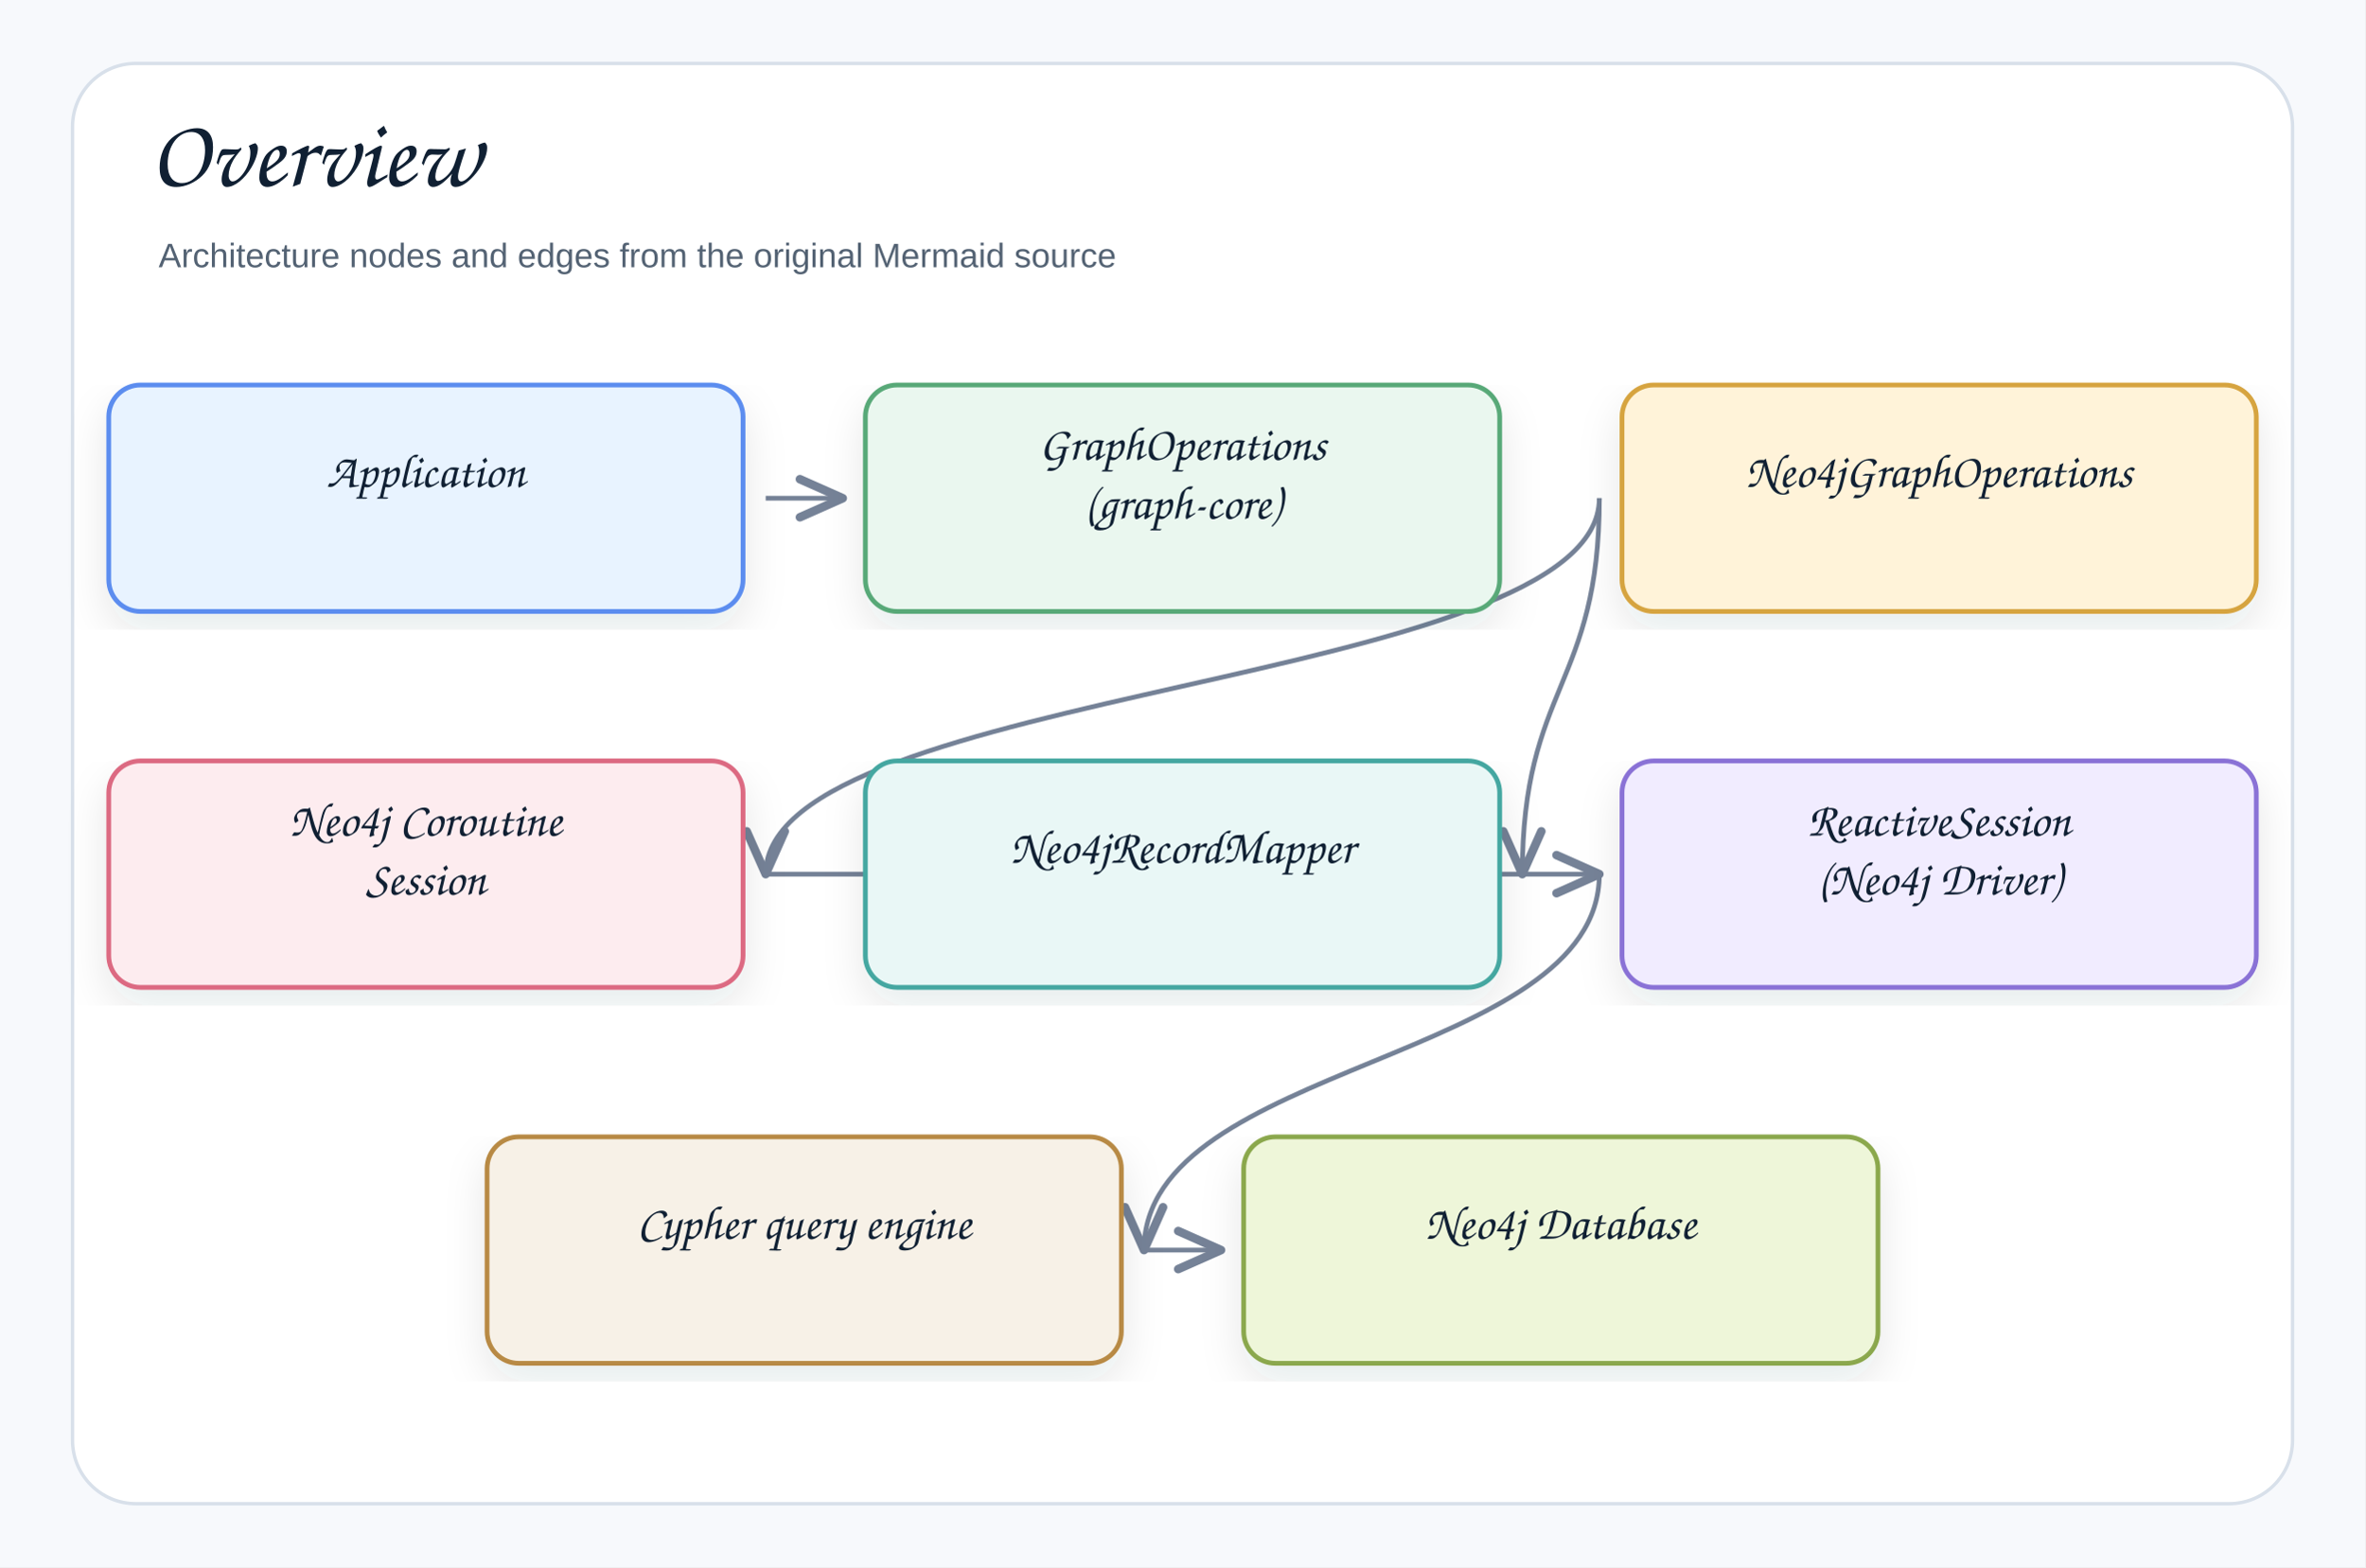
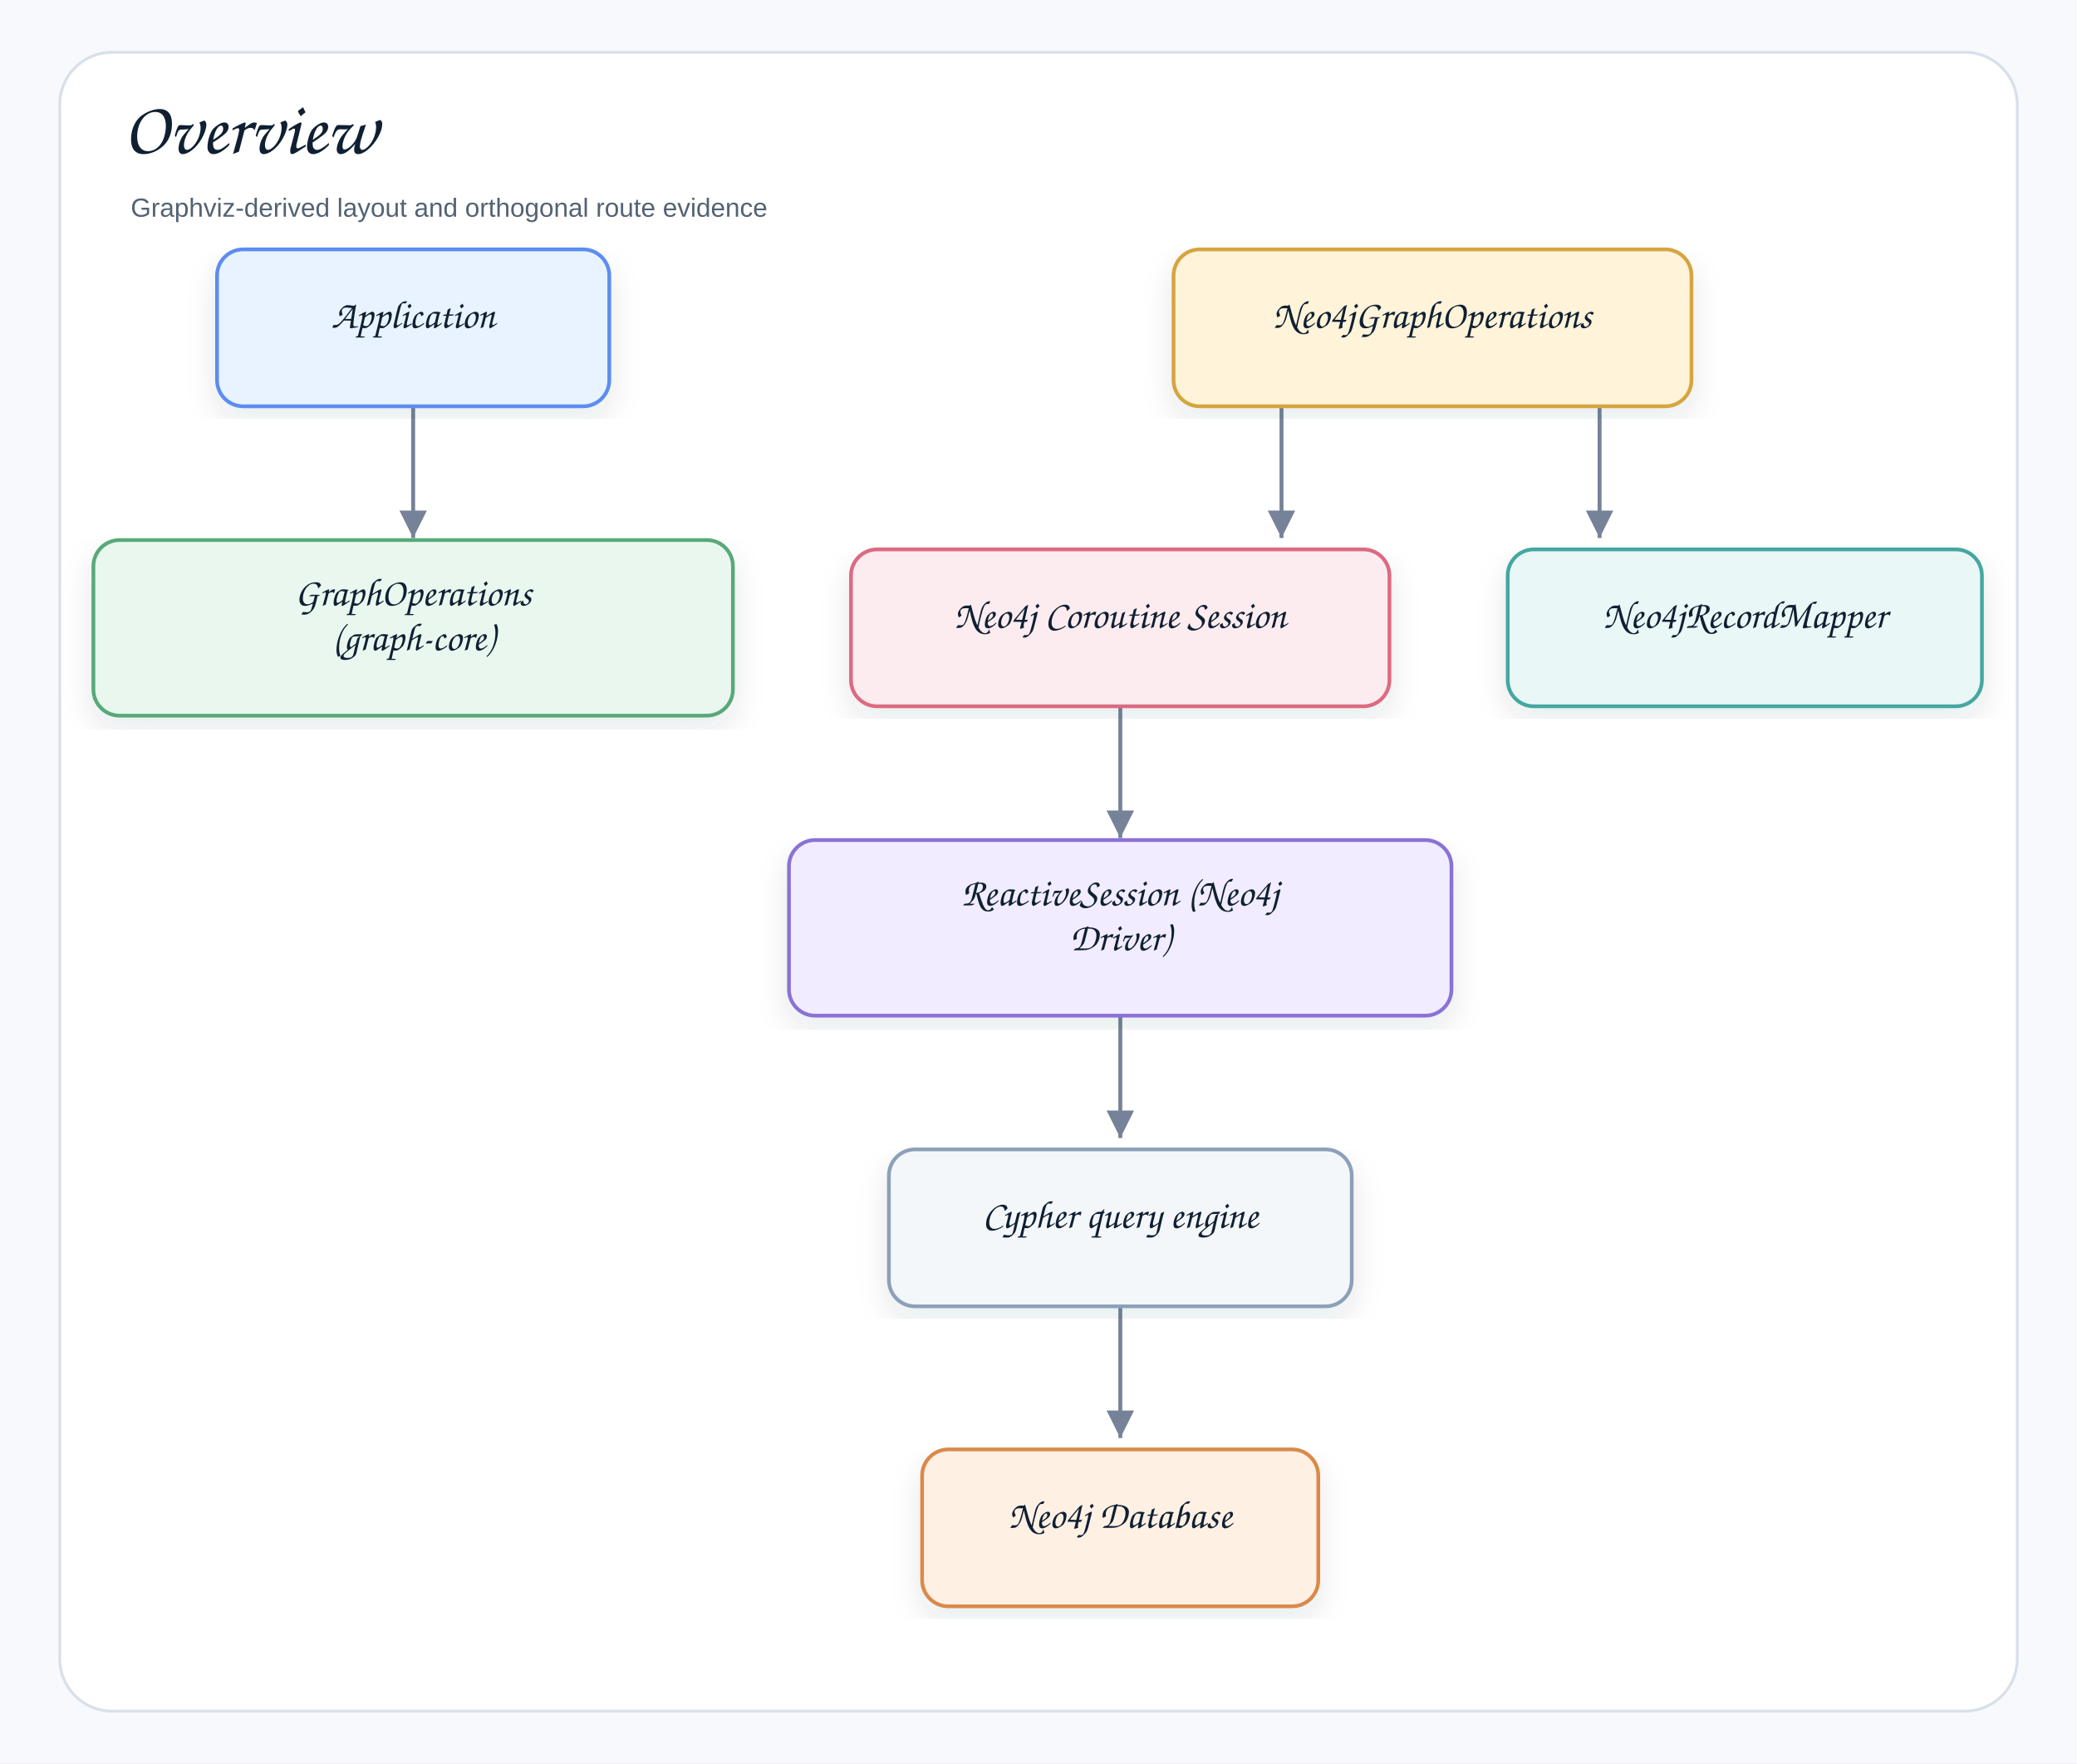
- <svg xmlns="http://www.w3.org/2000/svg" width="1044" height="692" viewBox="0 0 1044 692" role="img" aria-label="Overview">
+ <svg xmlns="http://www.w3.org/2000/svg" width="1112" height="944" viewBox="0 0 1112 944" role="img" aria-label="Overview">
  <defs>
    <filter id="shadow" x="-8%" y="-8%" width="116%" height="116%">
-       <feDropShadow dx="0" dy="8" stdDeviation="9" flood-color="#1f2937" flood-opacity="0.10" />
+       <feDropShadow dx="0" dy="7" stdDeviation="8" flood-color="#1f2937" flood-opacity="0.10" />
    </filter>
-     <marker id="openArrow" markerWidth="12" markerHeight="10" refX="10" refY="5" orient="auto" markerUnits="strokeWidth">
-       <path d="M 1 1 L 10 5 L 1 9" fill="none" stroke="#758297" stroke-width="1.8" stroke-linecap="round" stroke-linejoin="round" />
-     </marker>
-     <marker id="inherit" markerWidth="14" markerHeight="12" refX="12" refY="6" orient="auto" markerUnits="strokeWidth">
-       <path d="M 0 1 L 12 6 L 0 11 Z" fill="#ffffff" stroke="#758297" stroke-width="1.8" />
+     <marker id="arrow" markerWidth="9" markerHeight="9" refX="8" refY="4.5" orient="auto" markerUnits="strokeWidth">
+       <path d="M1,1 L8,4.5 L1,8 Z" fill="#758297" />
    </marker>
    <style>
    .canvas{fill:#f7f9fc}.frame{fill:#fff;stroke:#d8e0ea;stroke-width:1.5}
-     .title{font-family:"Architects Daughter","Comic Sans MS","Comic Sans",cursive;font-size:43px;font-weight:400;fill:#102033}
-     .subtitle{font-family:"Comic Sans MS","Comic Sans","Comic Neue",Arial,sans-serif;font-size:15px;font-weight:400;fill:#536273}
-     .label{font-family:"Architects Daughter","Comic Sans MS","Comic Sans",cursive;font-size:25px;font-weight:400;fill:#102033}
-     .smallLabel{font-family:"Architects Daughter","Comic Sans MS","Comic Sans",cursive;font-size:21px;font-weight:400;fill:#102033}
-     .mono{font-family:"Comic Sans MS","Comic Sans","Comic Neue",Arial,sans-serif;font-size:12px;font-weight:400;fill:#102033}
+     .title{font-family:"Architects Daughter","Comic Sans MS","Comic Sans",cursive;font-size:40px;font-weight:400;fill:#102033}
+     .subtitle{font-family:"Comic Sans MS","Comic Sans","Comic Neue",Arial,sans-serif;font-size:14px;font-weight:400;fill:#536273}
+     .label{font-family:"Architects Daughter","Comic Sans MS","Comic Sans",cursive;font-size:21px;font-weight:400;fill:#102033}
    .small{font-family:"Comic Sans MS","Comic Sans","Comic Neue",Arial,sans-serif;font-size:12px;font-weight:400;fill:#536273}
    .strong{font-family:"Comic Sans MS","Comic Sans","Comic Neue",Arial,sans-serif;font-size:13px;font-weight:400;fill:#102033}
-     .card{stroke-width:2.1;filter:url(#shadow)}.compartment{stroke-width:1.5;fill:none}
-     .line{stroke:#758297;stroke-width:2.1;fill:none;marker-end:url(#openArrow)}
-     .plainLine{stroke:#758297;stroke-width:2.1;fill:none}
-     .dashed{stroke:#758297;stroke-width:2.1;stroke-dasharray:7 6;fill:none;marker-end:url(#openArrow)}
-     .inheritLine{stroke:#758297;stroke-width:2.2;fill:none;marker-end:url(#inherit)}
-     .implLine{stroke:#758297;stroke-width:2.2;stroke-dasharray:8 7;fill:none;marker-end:url(#inherit)}
+     .card{stroke-width:2.0;filter:url(#shadow)}
+     .line{stroke:#758297;stroke-width:2.1;fill:none;marker-end:url(#arrow)}
+     .dashed{stroke:#758297;stroke-width:2.1;stroke-dasharray:7 6;fill:none;marker-end:url(#arrow)}
+     .lifeline{stroke:#b7c2d1;stroke-width:1.8;stroke-dasharray:9 9}
  </style>
  </defs>
-   <rect class="canvas" width="1044" height="692" />
-   <rect class="frame" x="32" y="28" width="980" height="636" rx="28" />
+   <rect class="canvas" width="1112" height="944" />
+   <rect class="frame" x="32" y="28" width="1048" height="888" rx="28" />
  <text class="title" x="66" y="82">Overview</text>
-   <text class="subtitle" x="70" y="118">Architecture nodes and edges from the original Mermaid source</text>
-   <path class="line" d="M505 552 C505 552 539 552 539 552" />
-   <path class="line" d="M706 386 C706 469 505 469 505 552" />
-   <path class="line" d="M338 386 C338 386 706 386 706 386" />
-   <path class="line" d="M706 220 C706 303 672 303 672 386" />
-   <path class="line" d="M706 220 C706 303 338 303 338 386" />
-   <path class="line" d="M338 220 C338 220 372 220 372 220" />
-   <g transform="translate(48,170)">
-     <rect class="card" x="0" y="0" width="280" height="100" rx="14" fill="#E8F3FF" stroke="#5B8DEF" />
-     <text class="smallLabel" x="140" y="45" text-anchor="middle">Application</text>
+   <text class="subtitle" x="70" y="116">Graphviz-derived layout and orthogonal route evidence</text>
+   <path class="line" d="M221.2 205.7 L221.2 205.7 L221.2 288.0 L221.2 288.0" />
+   <path class="line" d="M686.1 205.7 L686.1 205.7 L686.1 288.0 L686.1 288.0" />
+   <path class="line" d="M856.4 205.7 L856.4 205.7 L856.4 288.0 L856.4 288.0" />
+   <path class="line" d="M599.8 366.3 L599.8 366.3 L599.8 448.6 L599.8 448.6" />
+   <path class="line" d="M599.8 526.9 L599.8 526.9 L599.8 609.2 L599.8 609.2" />
+   <path class="line" d="M599.8 687.5 L599.8 687.5 L599.8 769.8 L599.8 769.8" />
+   <g transform="translate(116.2,133.5)">
+     <rect class="card" x="0" y="0" width="210.0" height="84.0" rx="14" fill="#E8F3FF" stroke="#5B8DEF" />
+     <text class="label" x="105.0" y="42.0" text-anchor="middle">Application</text>
  </g>
-   <g transform="translate(382,170)">
-     <rect class="card" x="0" y="0" width="280" height="100" rx="14" fill="#EAF7EF" stroke="#58A978" />
-     <text class="smallLabel" x="140" y="33" text-anchor="middle">GraphOperations</text>
-     <text class="smallLabel" x="140" y="59" text-anchor="middle">(graph-core)</text>
+   <g transform="translate(50.0,289.1)">
+     <rect class="card" x="0" y="0" width="342.4" height="94.0" rx="14" fill="#EAF7EF" stroke="#58A978" />
+     <text class="label" x="171.2" y="35.0" text-anchor="middle">GraphOperations</text>
+     <text class="label" x="171.2" y="59.0" text-anchor="middle">(graph-core)</text>
  </g>
-   <g transform="translate(716,170)">
-     <rect class="card" x="0" y="0" width="280" height="100" rx="14" fill="#FFF3D9" stroke="#D6A441" />
-     <text class="smallLabel" x="140" y="45" text-anchor="middle">Neo4jGraphOperations</text>
+   <g transform="translate(628.3,133.5)">
+     <rect class="card" x="0" y="0" width="277.3" height="84.0" rx="14" fill="#FFF3D9" stroke="#D6A441" />
+     <text class="label" x="138.6" y="42.0" text-anchor="middle">Neo4jGraphOperations</text>
  </g>
-   <g transform="translate(48,336)">
-     <rect class="card" x="0" y="0" width="280" height="100" rx="14" fill="#FDECEF" stroke="#DC6B82" />
-     <text class="smallLabel" x="140" y="33" text-anchor="middle">Neo4j Coroutine</text>
-     <text class="smallLabel" x="140" y="59" text-anchor="middle">Session</text>
+   <g transform="translate(455.6,294.1)">
+     <rect class="card" x="0" y="0" width="288.3" height="84.0" rx="14" fill="#FDECEF" stroke="#DC6B82" />
+     <text class="label" x="144.2" y="42.0" text-anchor="middle">Neo4j Coroutine Session</text>
  </g>
-   <g transform="translate(382,336)">
-     <rect class="card" x="0" y="0" width="280" height="100" rx="14" fill="#E9F7F6" stroke="#45A7A1" />
-     <text class="smallLabel" x="140" y="45" text-anchor="middle">Neo4jRecordMapper</text>
+   <g transform="translate(807.2,294.1)">
+     <rect class="card" x="0" y="0" width="253.9" height="84.0" rx="14" fill="#E9F7F6" stroke="#45A7A1" />
+     <text class="label" x="127.0" y="42.0" text-anchor="middle">Neo4jRecordMapper</text>
  </g>
-   <g transform="translate(716,336)">
-     <rect class="card" x="0" y="0" width="280" height="100" rx="14" fill="#F1ECFF" stroke="#8A72D6" />
-     <text class="smallLabel" x="140" y="33" text-anchor="middle">ReactiveSession</text>
-     <text class="smallLabel" x="140" y="59" text-anchor="middle">(Neo4j Driver)</text>
+   <g transform="translate(422.4,449.7)">
+     <rect class="card" x="0" y="0" width="354.7" height="94.0" rx="14" fill="#F1ECFF" stroke="#8A72D6" />
+     <text class="label" x="177.4" y="35.0" text-anchor="middle">ReactiveSession (Neo4j</text>
+     <text class="label" x="177.4" y="59.0" text-anchor="middle">Driver)</text>
  </g>
-   <g transform="translate(215,502)">
-     <rect class="card" x="0" y="0" width="280" height="100" rx="14" fill="#F7F1E7" stroke="#B88A44" />
-     <text class="smallLabel" x="140" y="45" text-anchor="middle">Cypher query engine</text>
+   <g transform="translate(475.9,615.3)">
+     <rect class="card" x="0" y="0" width="247.8" height="84.0" rx="14" fill="#F4F7FA" stroke="#8CA0B8" />
+     <text class="label" x="123.9" y="42.0" text-anchor="middle">Cypher query engine</text>
  </g>
-   <g transform="translate(549,502)">
-     <rect class="card" x="0" y="0" width="280" height="100" rx="14" fill="#EEF6D9" stroke="#8BA84D" />
-     <text class="smallLabel" x="140" y="45" text-anchor="middle">Neo4j Database</text>
+   <g transform="translate(493.7,775.9)">
+     <rect class="card" x="0" y="0" width="212.1" height="84.0" rx="14" fill="#FFF0E4" stroke="#D98A4A" />
+     <text class="label" x="106.1" y="42.0" text-anchor="middle">Neo4j Database</text>
  </g>
</svg>
